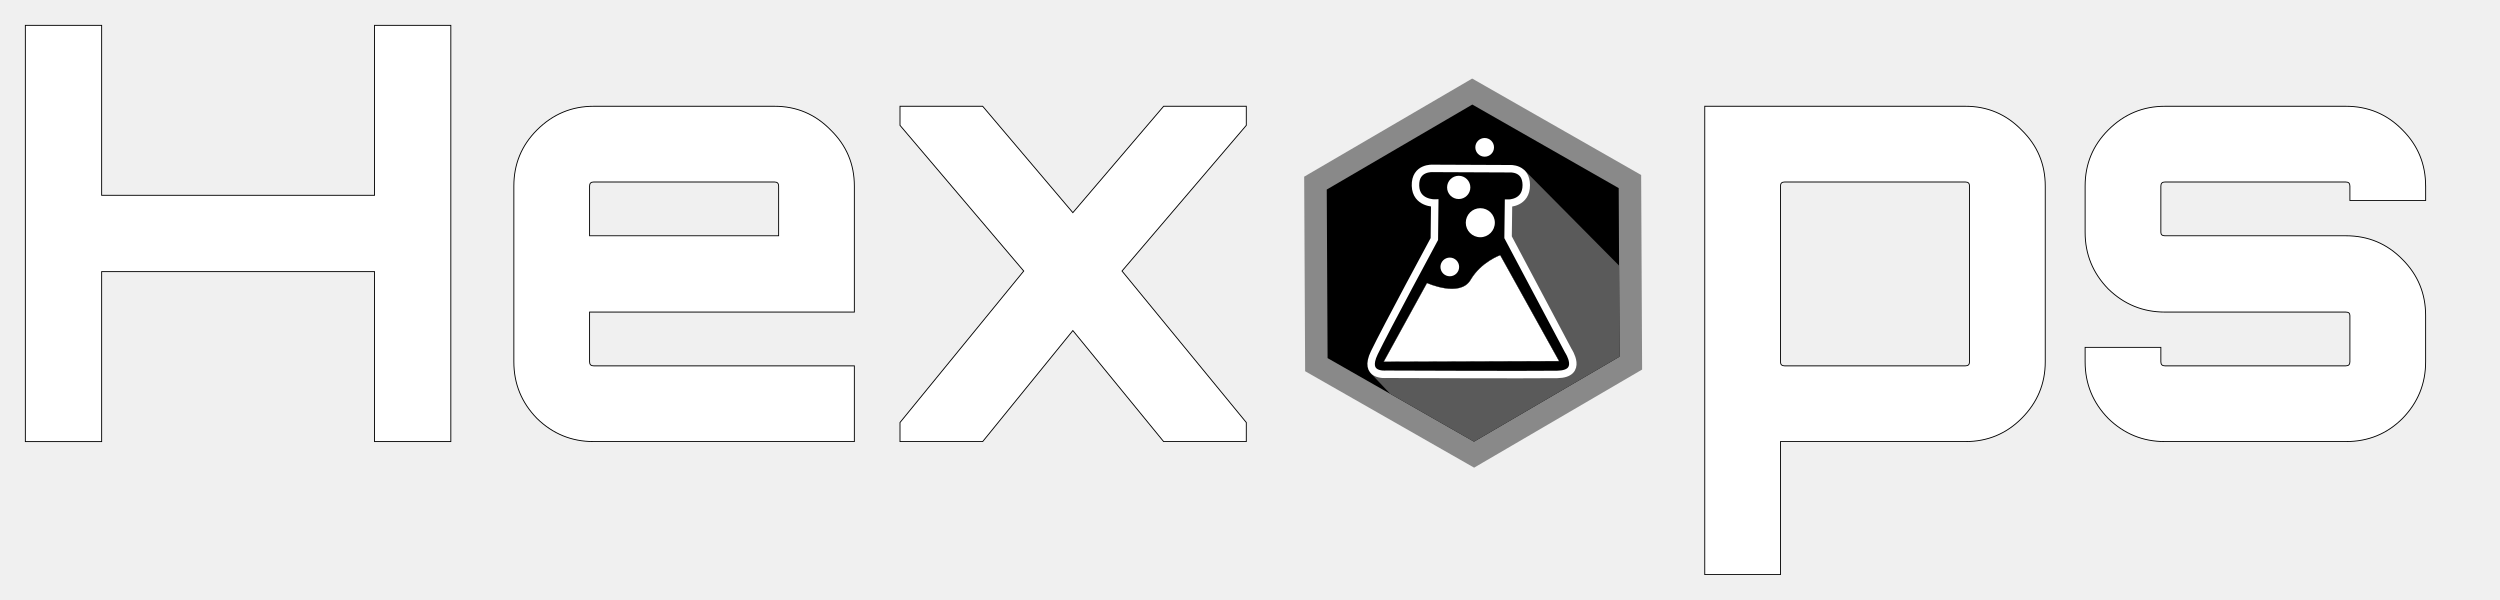
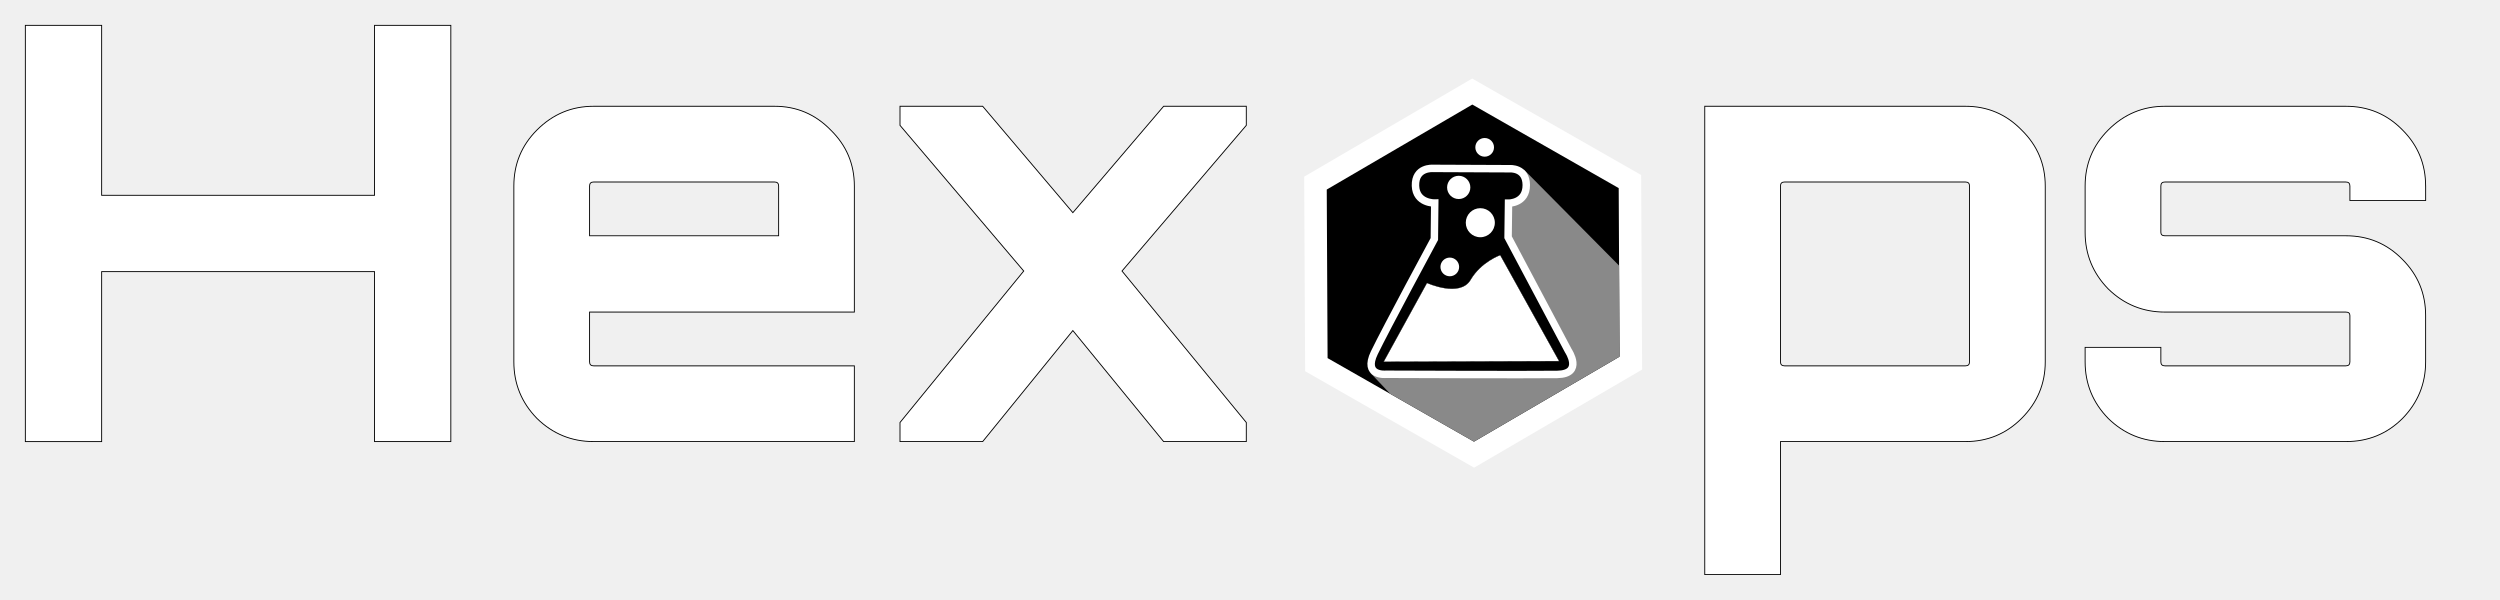
<svg xmlns="http://www.w3.org/2000/svg" width="100" height="24" viewBox="0 0 100 24" version="1.1" id="svg100874">
  <defs id="defs100871" />
  <path d="m 14.981,1.014 h 3.052 V 17.663 H 14.981 V 10.865 H 4.066 v 6.799 H 1.014 V 1.014 H 4.066 V 7.812 H 14.981 Z" id="path410" style="font-weight:bold;font-size:23.124px;font-family:Orbitron;-inkscape-font-specification:'Orbitron Bold';stroke:#000000;stroke-width:0.036;fill:#ffffff;fill-opacity:1" />
  <path d="m 30.983,4.251 q 1.318,0 2.243,0.948 0.948,0.925 0.948,2.243 v 5.041 h -10.591 v 1.989 q 0,0.162 0.162,0.162 h 10.429 v 3.029 h -10.429 q -1.318,0 -2.266,-0.925 -0.925,-0.948 -0.925,-2.266 V 7.442 q 0,-1.318 0.925,-2.243 0.948,-0.948 2.266,-0.948 z m -7.4,5.18 h 7.562 V 7.442 q 0,-0.162 -0.162,-0.162 h -7.238 q -0.162,0 -0.162,0.162 z" id="path412" style="font-weight:bold;font-size:23.124px;font-family:Orbitron;-inkscape-font-specification:'Orbitron Bold';stroke:#000000;stroke-width:0.036;fill:#ffffff;fill-opacity:1" />
  <path d="m 46.545,4.251 h 3.307 v 0.763 l -4.972,5.827 4.972,6.059 v 0.763 h -3.307 l -3.631,-4.44 -3.607,4.44 h -3.307 v -0.763 l 4.949,-6.059 -4.949,-5.827 V 4.251 h 3.307 l 3.607,4.255 z" id="path414" style="font-weight:bold;font-size:23.124px;font-family:Orbitron;-inkscape-font-specification:'Orbitron Bold';stroke:#000000;stroke-width:0.036;fill:#ffffff;fill-opacity:1" />
  <path d="m 55.31,4.251 h 7.238 q 1.318,0 2.243,0.948 0.948,0.925 0.948,2.243 V 14.472 q 0,1.318 -0.948,2.266 -0.925,0.925 -2.243,0.925 h -7.238 q -1.318,0 -2.266,-0.925 -0.925,-0.948 -0.925,-2.266 V 7.442 q 0,-1.318 0.925,-2.243 0.948,-0.948 2.266,-0.948 z m 7.238,3.029 h -7.238 q -0.162,0 -0.162,0.162 V 14.472 q 0,0.162 0.162,0.162 h 7.238 q 0.162,0 0.162,-0.162 V 7.442 q 0,-0.162 -0.162,-0.162 z" id="path416" style="font-weight:bold;font-size:23.124px;font-family:Orbitron;-inkscape-font-specification:'Orbitron Bold';display:none;stroke:#000000;stroke-width:0.036;fill:#ffffff;fill-opacity:1" />
  <path d="m 78.619,4.251 q 1.318,0 2.243,0.948 0.948,0.925 0.948,2.243 V 14.472 q 0,1.318 -0.948,2.266 -0.925,0.925 -2.243,0.925 h -7.4 v 5.319 H 68.19 V 4.251 Z M 78.781,14.472 V 7.442 q 0,-0.162 -0.162,-0.162 h -7.238 q -0.162,0 -0.162,0.162 V 14.472 q 0,0.162 0.162,0.162 h 7.238 q 0.162,0 0.162,-0.162 z" id="path418" style="font-weight:bold;font-size:23.124px;font-family:Orbitron;-inkscape-font-specification:'Orbitron Bold';stroke:#000000;stroke-width:0.036;fill:#ffffff;fill-opacity:1" />
  <path d="M 97.026,7.442 V 8.02 H 93.996 V 7.442 q 0,-0.162 -0.162,-0.162 h -7.238 q -0.162,0 -0.162,0.162 v 1.85 q 0,0.139 0.162,0.139 h 7.238 q 1.341,0 2.266,0.948 0.925,0.925 0.925,2.243 v 1.85 q 0,1.318 -0.925,2.266 -0.925,0.925 -2.266,0.925 h -7.238 q -1.318,0 -2.266,-0.925 -0.925,-0.948 -0.925,-2.266 v -0.578 h 3.029 v 0.578 q 0,0.162 0.162,0.162 h 7.238 q 0.162,0 0.162,-0.162 v -1.85 q 0,-0.139 -0.162,-0.139 h -7.238 q -1.318,0 -2.266,-0.925 -0.925,-0.948 -0.925,-2.266 v -1.85 q 0,-1.318 0.925,-2.243 0.948,-0.948 2.266,-0.948 h 7.238 q 1.341,0 2.266,0.948 0.925,0.925 0.925,2.243 z" id="path420" style="font-weight:bold;font-size:23.124px;font-family:Orbitron;-inkscape-font-specification:'Orbitron Bold';stroke:#000000;stroke-width:0.036;fill:#ffffff;fill-opacity:1" />
  <g id="layer1-6" transform="matrix(0.7047343,0,0,0.7047343,50.43144,2.437538)" style="opacity:1">
-     <path style="display:inline;opacity:1;fill:#898989;fill-opacity:1;stroke:none;stroke-width:32.289;stroke-linecap:butt;stroke-linejoin:miter;stroke-miterlimit:4;stroke-dasharray:none;stroke-opacity:1" id="path4874-5" d="M 459.282,912.391 257.157,1030.423 53.876,914.395 52.718,680.334 254.843,562.301 458.124,678.329 Z" transform="matrix(0.04717831,0,0,0.04717831,-0.02446477,-25.52841)" />
+     <path style="display:inline;opacity:1;fill:#ffffff;fill-opacity:1;stroke:none;stroke-width:32.289;stroke-linecap:butt;stroke-linejoin:miter;stroke-miterlimit:4;stroke-dasharray:none;stroke-opacity:1" id="path4874-5" d="M 459.282,912.391 257.157,1030.423 53.876,914.395 52.718,680.334 254.843,562.301 458.124,678.329 Z" transform="matrix(0.04717831,0,0,0.04717831,-0.02446477,-25.52841)" />
    <path style="display:inline;opacity:1;fill:#000000;fill-opacity:1;stroke:none;stroke-width:32.289;stroke-linecap:butt;stroke-linejoin:miter;stroke-miterlimit:4;stroke-dasharray:none;stroke-opacity:1" id="path163102-9" d="M 459.282,912.391 257.157,1030.423 53.876,914.395 52.718,680.334 254.843,562.301 458.124,678.329 Z" transform="matrix(0.04087501,0,0,0.04087501,1.589182,-20.5087)" />
-     <path id="path102864-5" style="display:inline;opacity:1;fill:#5a5a5a;fill-opacity:1;stroke:none;stroke-width:43.665;stroke-linecap:butt;stroke-linejoin:miter;stroke-miterlimit:4;stroke-dasharray:none;stroke-opacity:1" d="m 514.866,745.584 1.18,25.283 -3.417,24.538 -26.712,10.064 1.118,67.96 110.327,215.125 8.945,25.718 -13.418,16.711 -280.911,-2.299 -64.668,2.299 -20.624,-3.541 37.086,39.198 157.228,89.765 273.332,-159.589 -0.87,-171.019 z" transform="matrix(0.03022805,0,0,0.03022805,-0.6263487,-16.36835)" />
+     <path id="path102864-5" style="display:inline;opacity:1;fill:#898989;fill-opacity:1;stroke:none;stroke-width:43.665;stroke-linecap:butt;stroke-linejoin:miter;stroke-miterlimit:4;stroke-dasharray:none;stroke-opacity:1" d="m 514.866,745.584 1.18,25.283 -3.417,24.538 -26.712,10.064 1.118,67.96 110.327,215.125 8.945,25.718 -13.418,16.711 -280.911,-2.299 -64.668,2.299 -20.624,-3.541 37.086,39.198 157.228,89.765 273.332,-159.589 -0.87,-171.019 z" transform="matrix(0.03022805,0,0,0.03022805,-0.6263487,-16.36835)" />
    <g transform="matrix(0.01692841,0,0,0.01692841,5.813855,0.4877002)" id="layer1-5-4" style="display:inline">
      <path id="path4147-9" d="m 238.506,568.288 1.315,-120.675 c 0,0 -62.925,1.695 -64.599,-57.962 -1.764,-62.849 58.547,-58.177 58.547,-58.177 l 257.334,1.134 c 0,0 55.2,-4.53 55.595,54.628 0.412,61.623 -59.556,60.84 -59.556,60.84 l -1.429,114.286 201.751,380.096 c 0,0 52.738,78.439 -37.262,79.867 -90,1.429 -573.997,-0.589 -573.997,-0.589 0,0 -77.502,7.912 -38.931,-72.088 38.571,-80 201.231,-381.362 201.231,-381.362 z" style="display:inline;fill:none;fill-opacity:1;fill-rule:evenodd;stroke:#ffffff;stroke-width:25;stroke-linecap:butt;stroke-linejoin:miter;stroke-miterlimit:4;stroke-dasharray:none;stroke-opacity:1" />
      <path id="path4149-1" d="M 213.704,715.448 68.218,979.967 657.122,977.879 459.429,622.17 c 0,0 -64.042,22.275 -99.543,82.836 C 324.385,765.567 213.704,715.448 213.704,715.448 Z" style="display:inline;fill:#ffffff;fill-opacity:1;fill-rule:evenodd;stroke:#000000;stroke-width:1px;stroke-linecap:butt;stroke-linejoin:miter;stroke-opacity:1" />
      <circle r="31.325" cy="661.848" cx="290.275" id="path4153-7" style="display:inline;opacity:1;fill:#ffffff;fill-opacity:1;stroke:none;stroke-width:25;stroke-miterlimit:4;stroke-dasharray:none;stroke-opacity:1" />
      <circle r="48.727" cy="513.578" cx="392.603" id="path4157-5" style="display:inline;opacity:1;fill:#ffffff;fill-opacity:1;stroke:none;stroke-width:25;stroke-miterlimit:4;stroke-dasharray:none;stroke-opacity:1" />
      <circle r="38.982" cy="395.24" cx="320.208" id="path4159-5" style="display:inline;opacity:1;fill:#ffffff;fill-opacity:1;stroke:none;stroke-width:25;stroke-miterlimit:4;stroke-dasharray:none;stroke-opacity:1" />
      <circle style="display:inline;opacity:1;fill:#ffffff;fill-opacity:1;stroke:none;stroke-width:25;stroke-miterlimit:4;stroke-dasharray:none;stroke-opacity:1" id="circle4898-4" cx="407.221" cy="260.892" r="31.325" />
    </g>
  </g>
</svg>
